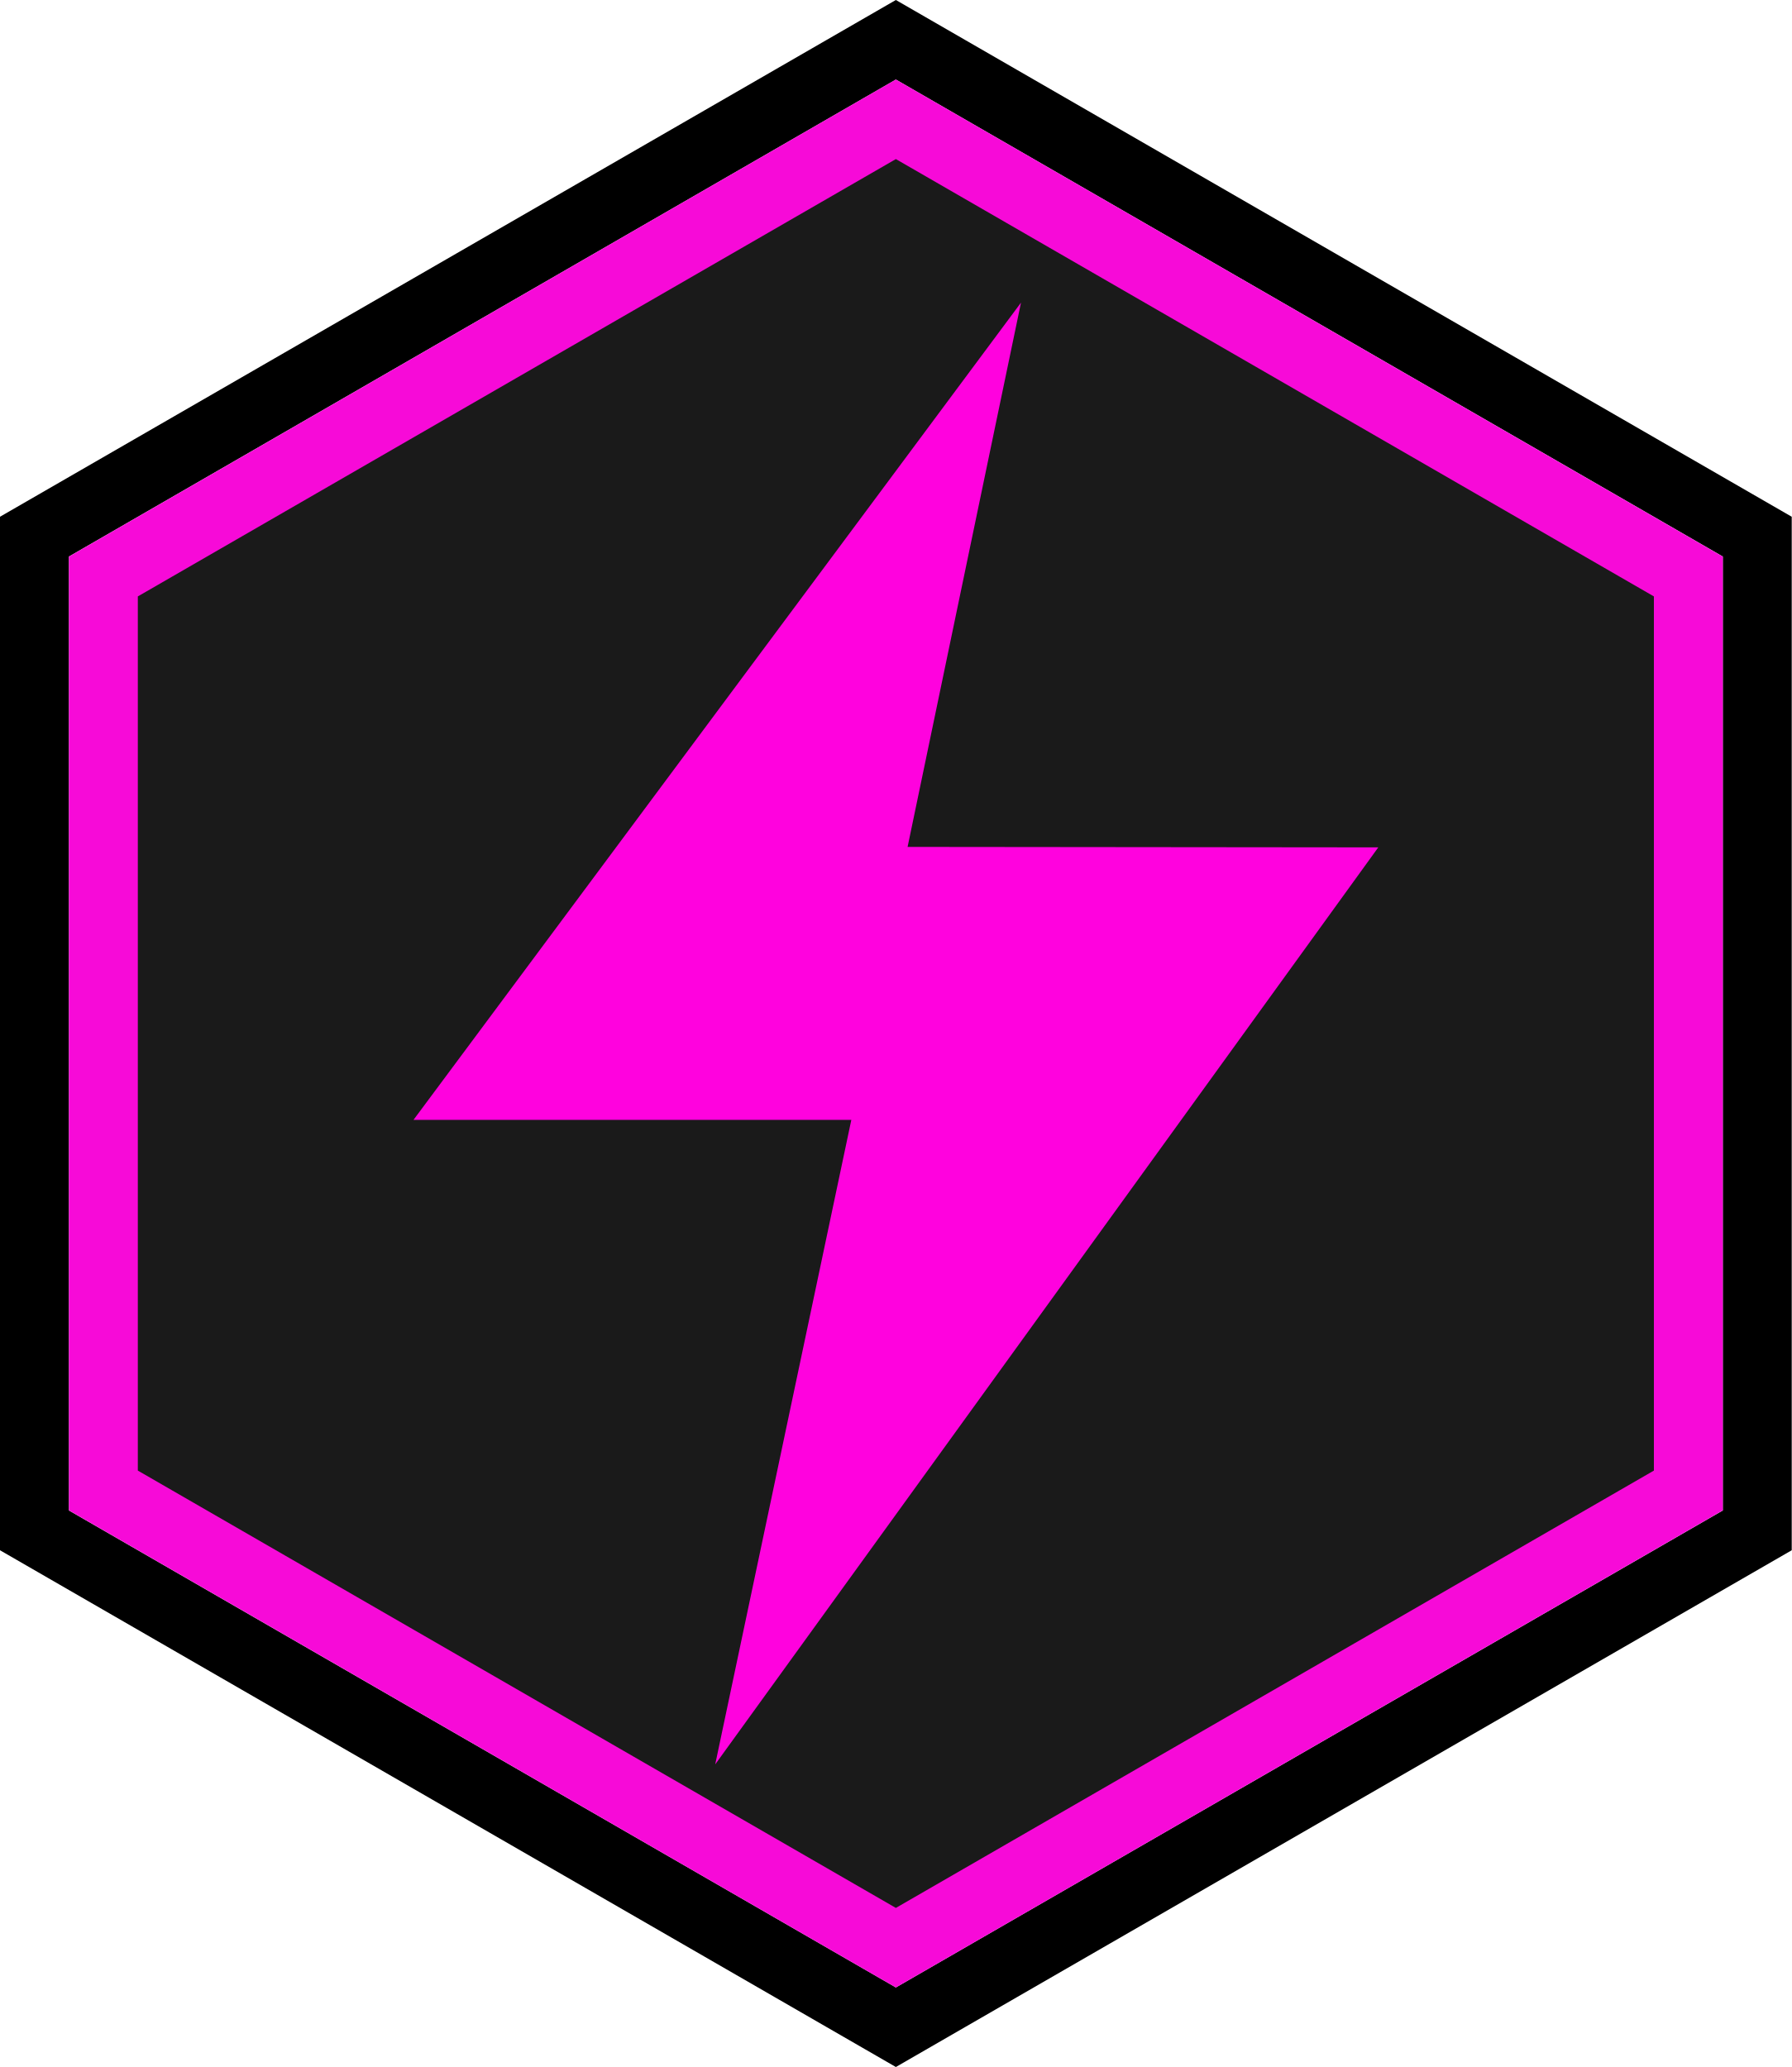
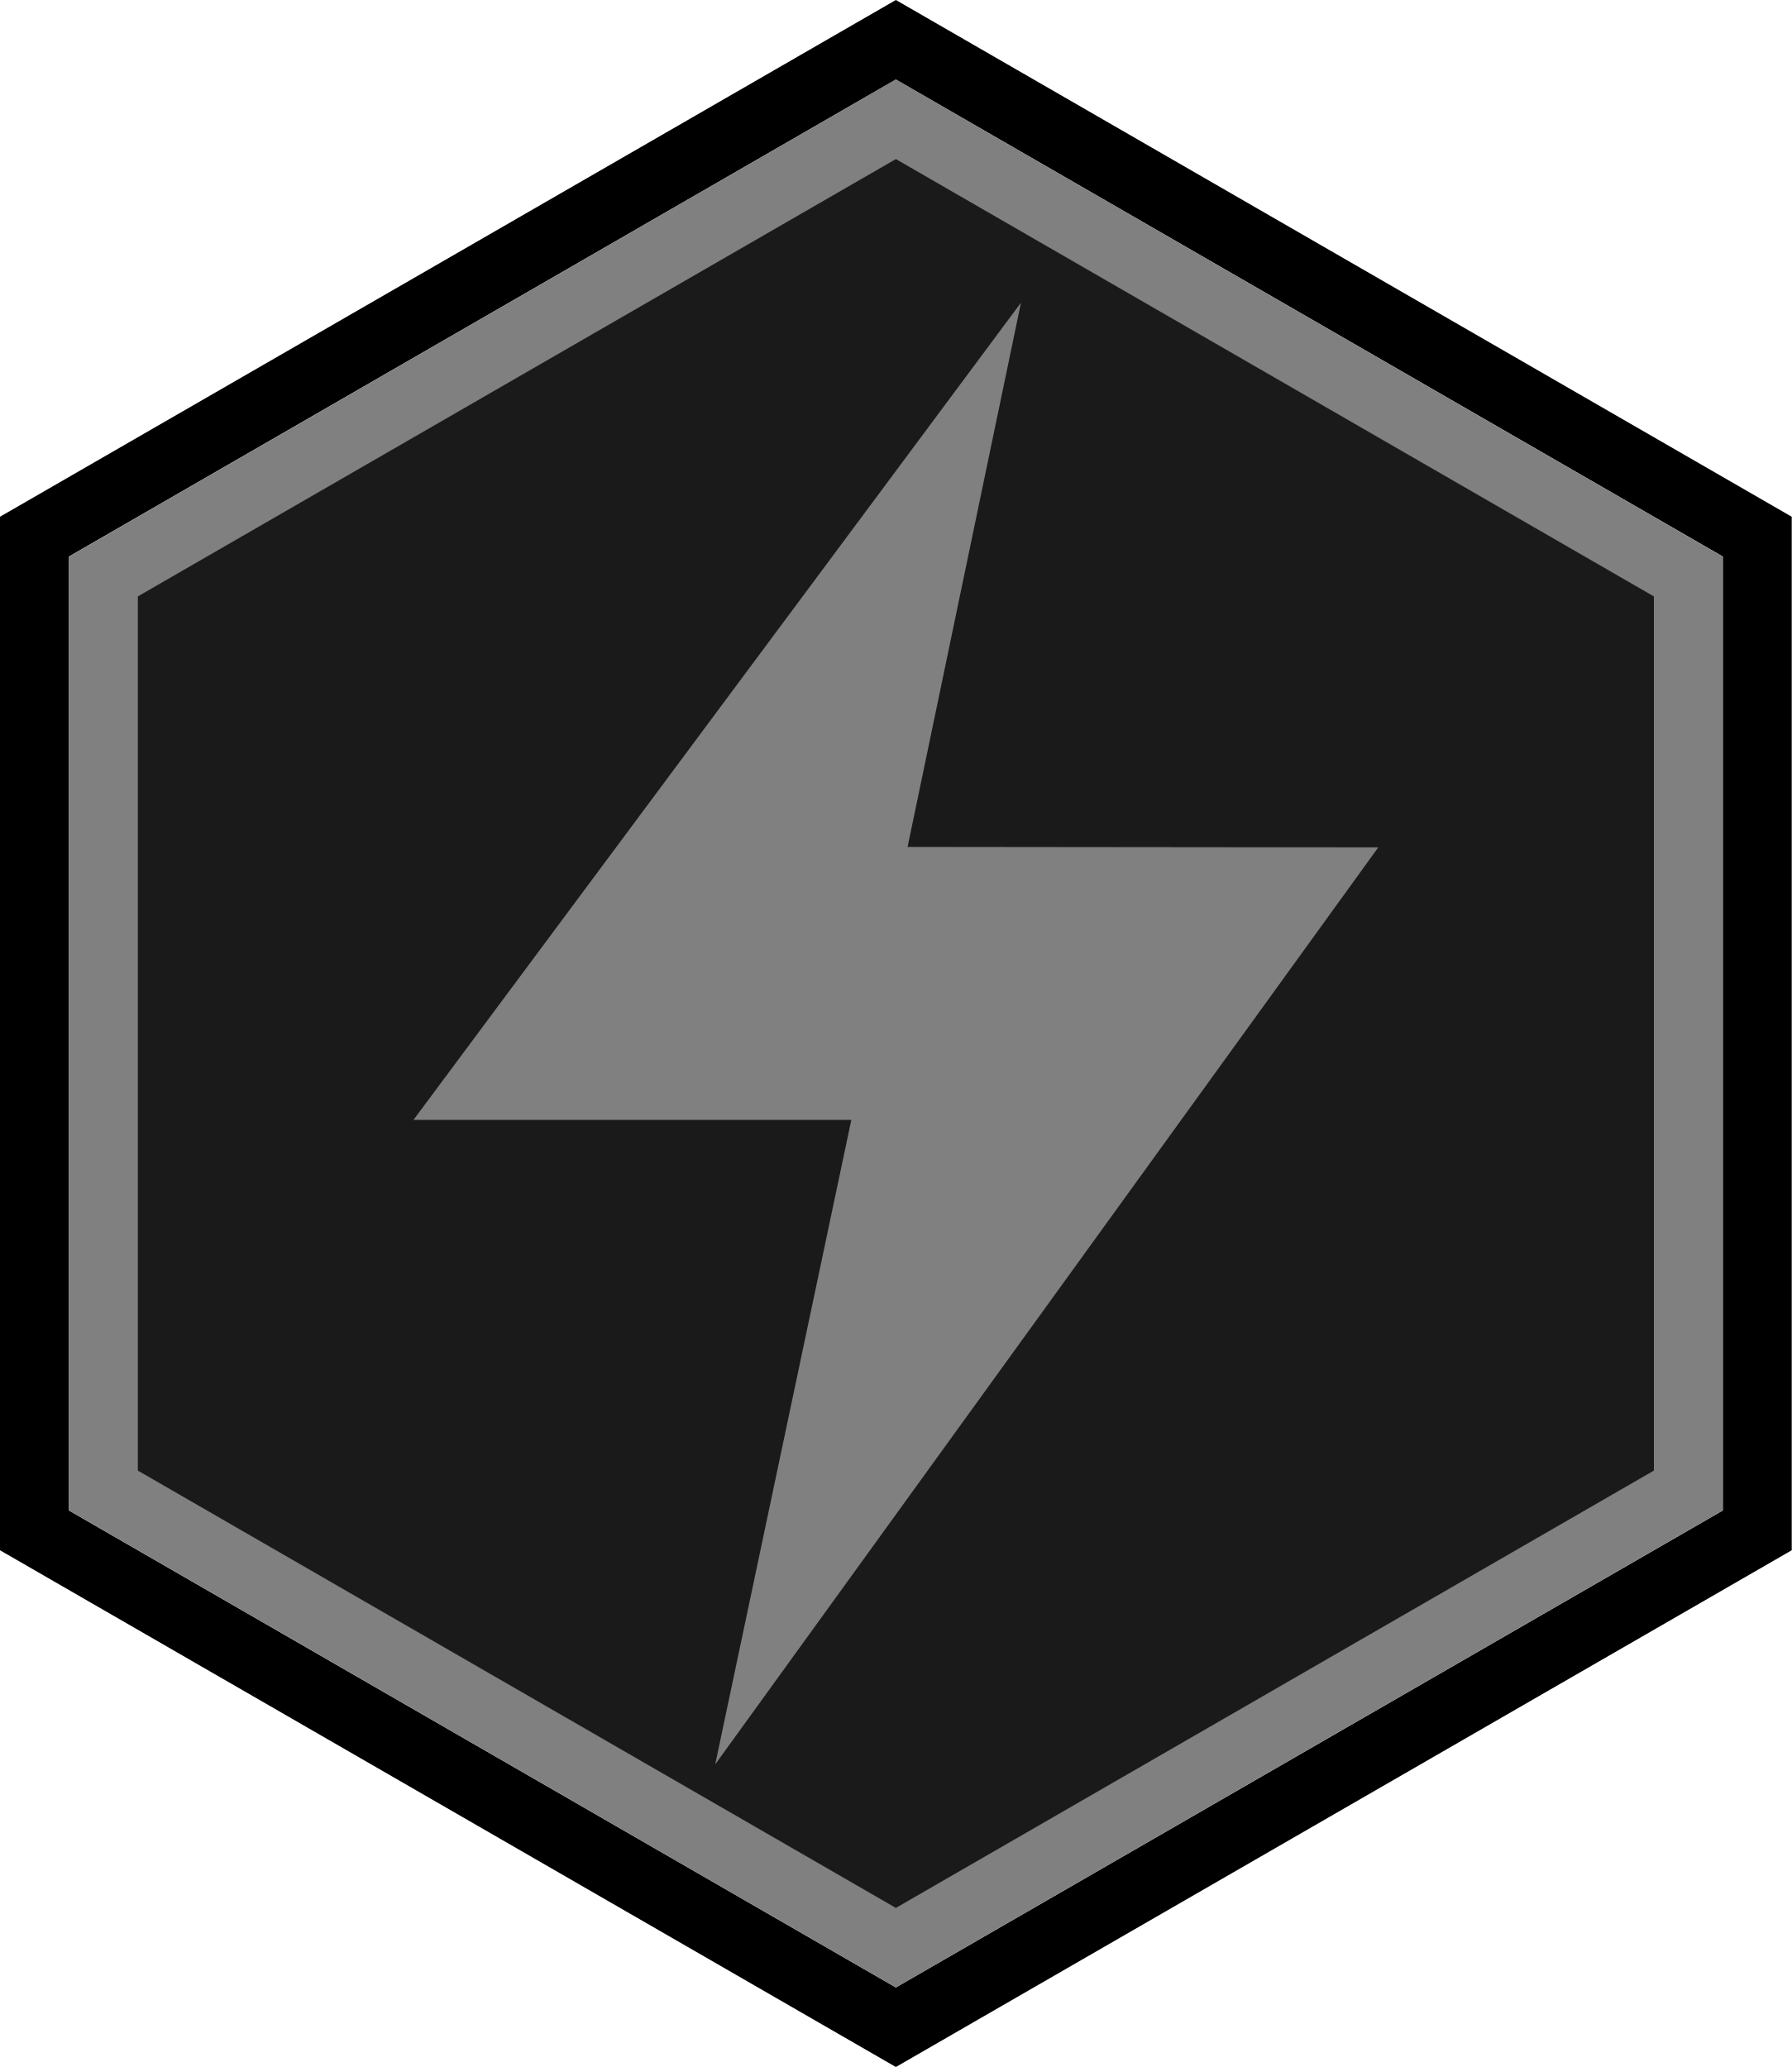
<svg xmlns="http://www.w3.org/2000/svg" width="130" height="150" viewBox="0 0 130 150" version="1.1" id="svg1" xml:space="preserve">
  <defs id="defs1" />
  <polygon points="61.8,53.78 31,71.56 0.2,53.78 0.2,18.22 31,0.44 61.8,18.22 " fill="none" stroke="#ff3b57" stroke-width="1" id="hex-out" style="display:inline;mix-blend-mode:normal;fill:none;fill-opacity:1;stroke:#000000;stroke-width:2.465;stroke-dasharray:none;stroke-dashoffset:0;stroke-opacity:1" transform="matrix(2.029196,0,0,2.027961,2.09495,1.993413)" />
-   <path id="hex-in" style="display:inline;mix-blend-mode:normal;fill:#1a1a1a;stroke:#f70ad8;stroke-width:5;stroke-dasharray:none;stroke-opacity:1" d="m 7.5,41.838 c 0,22.108 0,44.216 0,66.324 19.167,11.06 38.333,22.12 57.5,33.18 19.167,-11.06 38.333,-22.12 57.5,-33.18 0,-22.108 0,-44.216 0,-66.324 C 103.333,30.778 84.167,19.718 65,8.658 45.833,19.718 26.667,30.778 7.5,41.838 Z" />
+   <path id="hex-in" style="display:inline;mix-blend-mode:normal;fill:#1a1a1a;stroke:#808080;stroke-width:5;stroke-dasharray:none;stroke-opacity:1" d="m 7.5,41.838 c 0,22.108 0,44.216 0,66.324 19.167,11.06 38.333,22.12 57.5,33.18 19.167,-11.06 38.333,-22.12 57.5,-33.18 0,-22.108 0,-44.216 0,-66.324 C 103.333,30.778 84.167,19.718 65,8.658 45.833,19.718 26.667,30.778 7.5,41.838 Z" />
  <g id="content" transform="matrix(3.779528,0,0,3.779528,0,0)">
-     <path style="fill:#ff02de;stroke:none;stroke-width:1.323;stroke-linecap:square;fill-opacity:1" d="M 19.6,5.811 7.938,21.502 l 8.405,2.2e-5 -2.613,12.375 12.729,-17.607 -9.036,-0.009 z" id="path1" />
+     <path style="fill:#808080;stroke:none;stroke-width:1.323;stroke-linecap:square;fill-opacity:1" d="M 19.6,5.811 7.938,21.502 l 8.405,2.2e-5 -2.613,12.375 12.729,-17.607 -9.036,-0.009 z" id="path1" />
  </g>
</svg>
